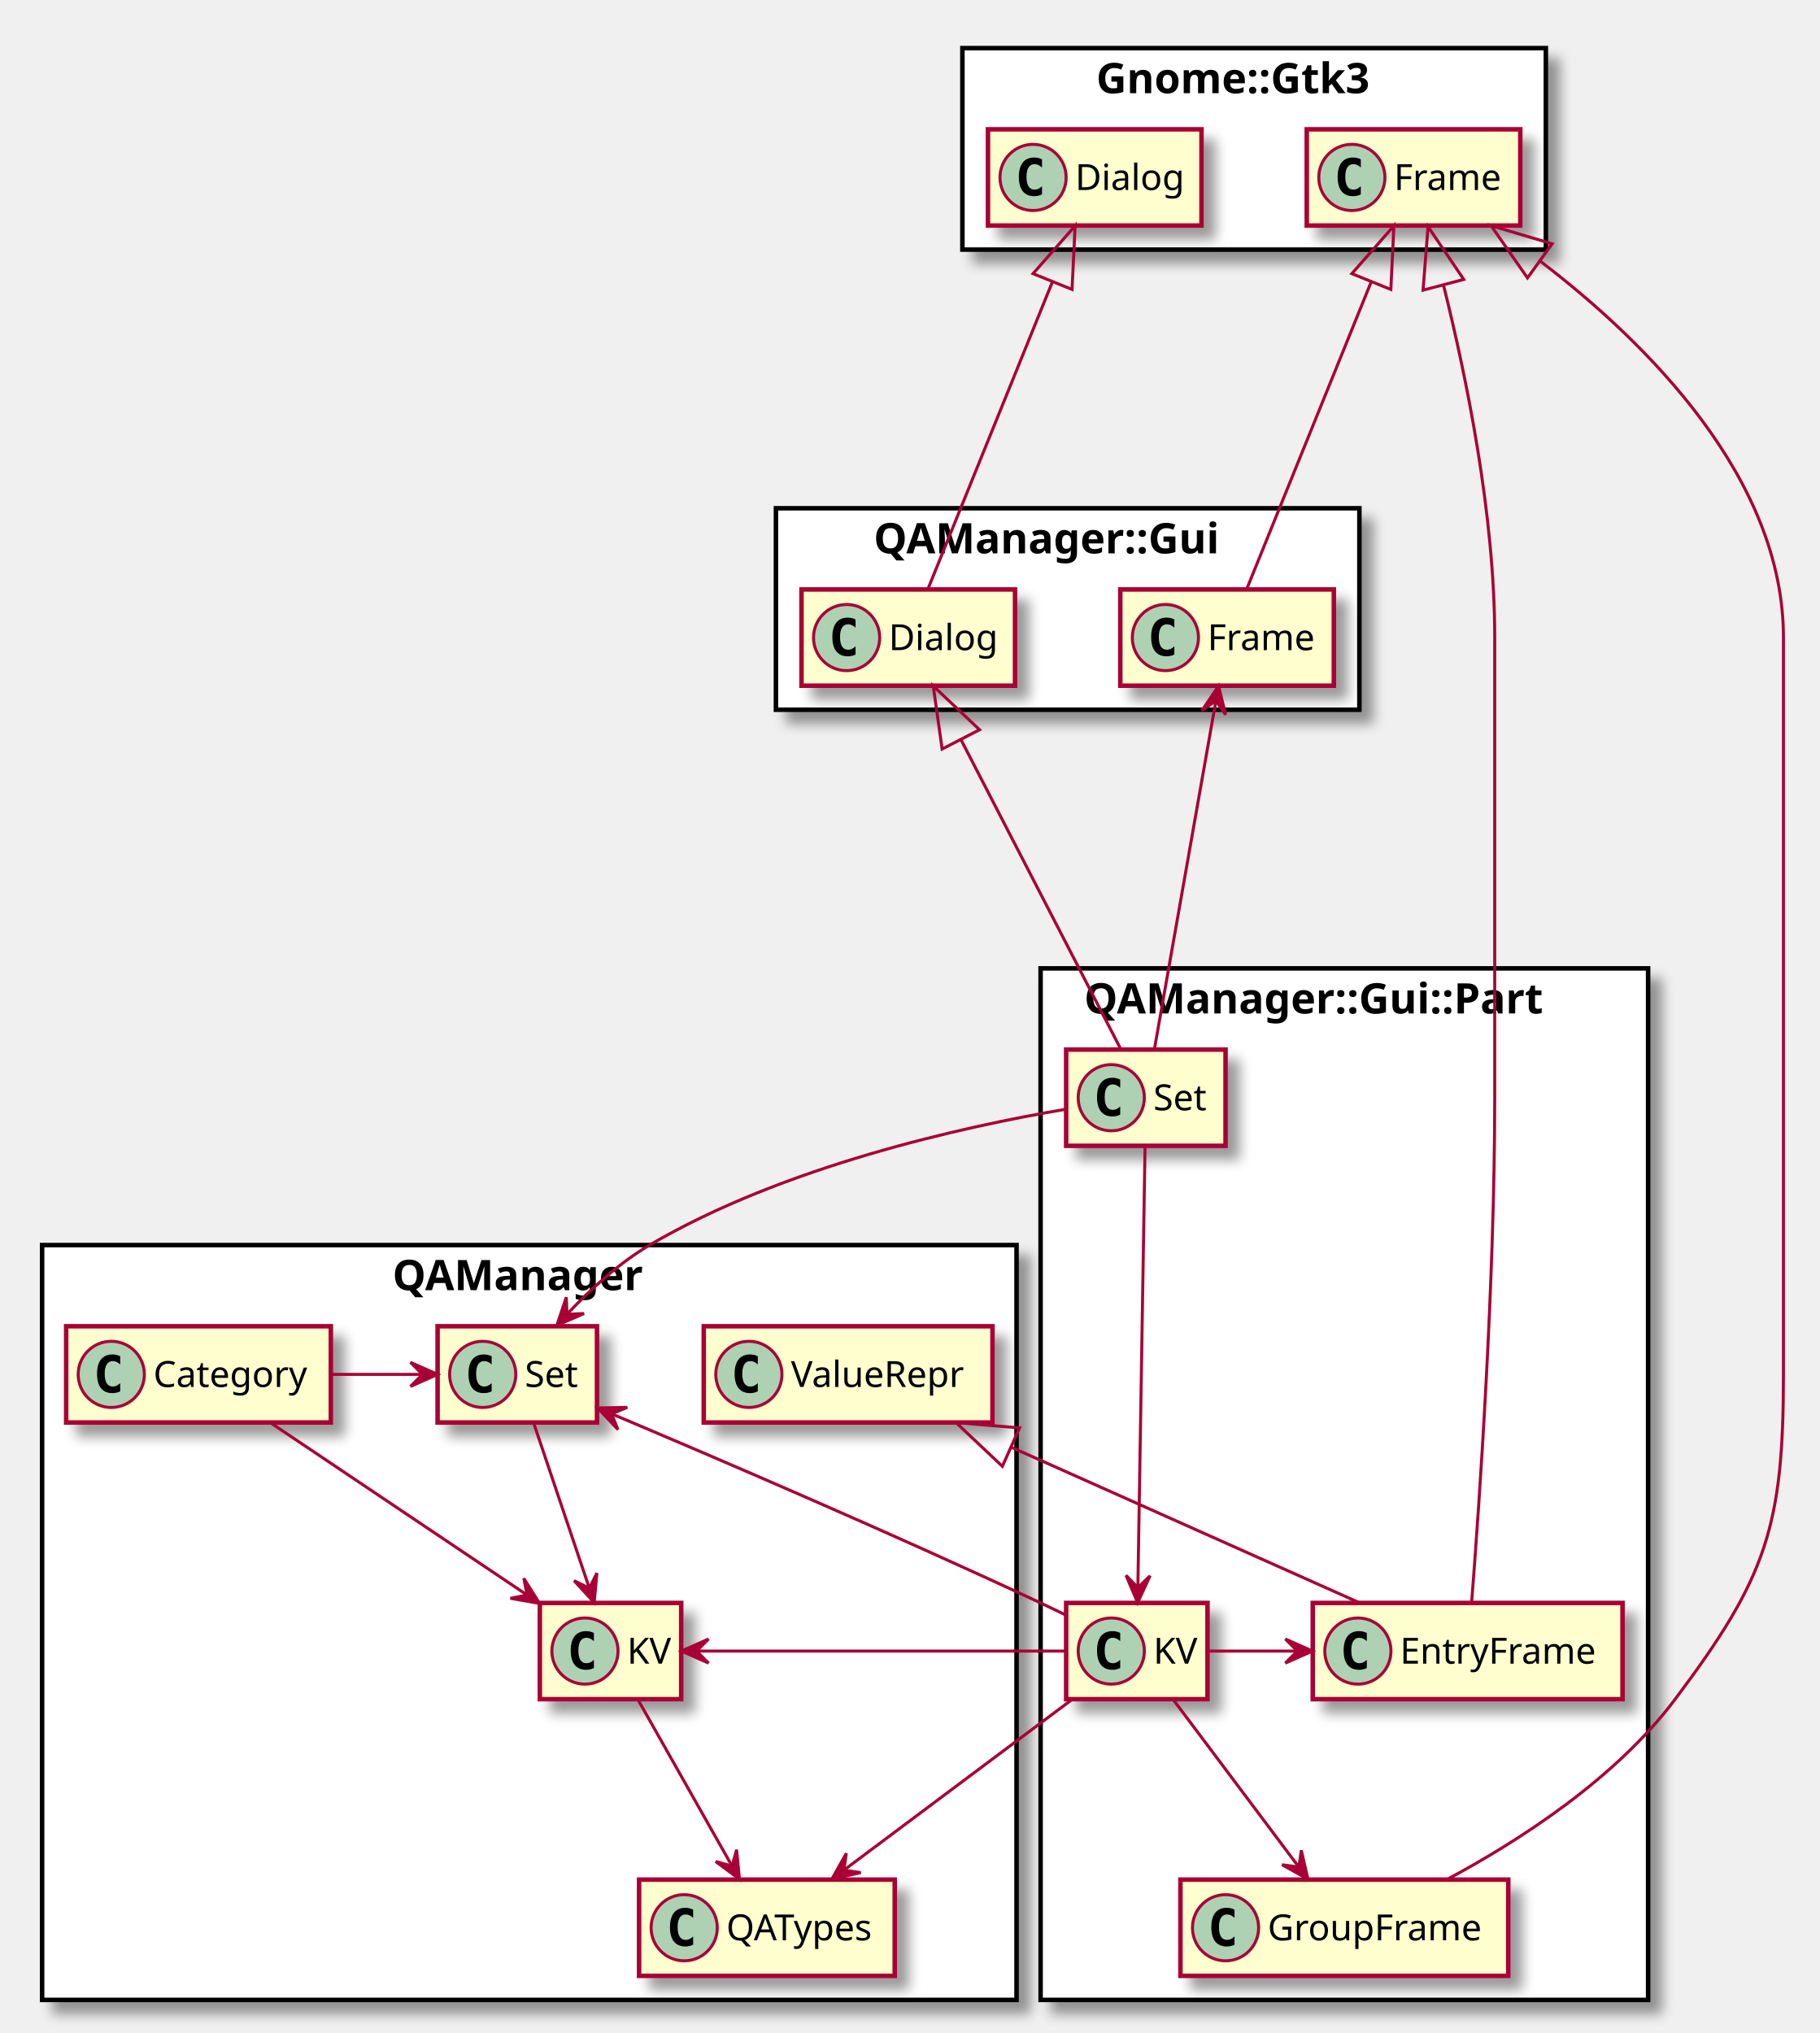
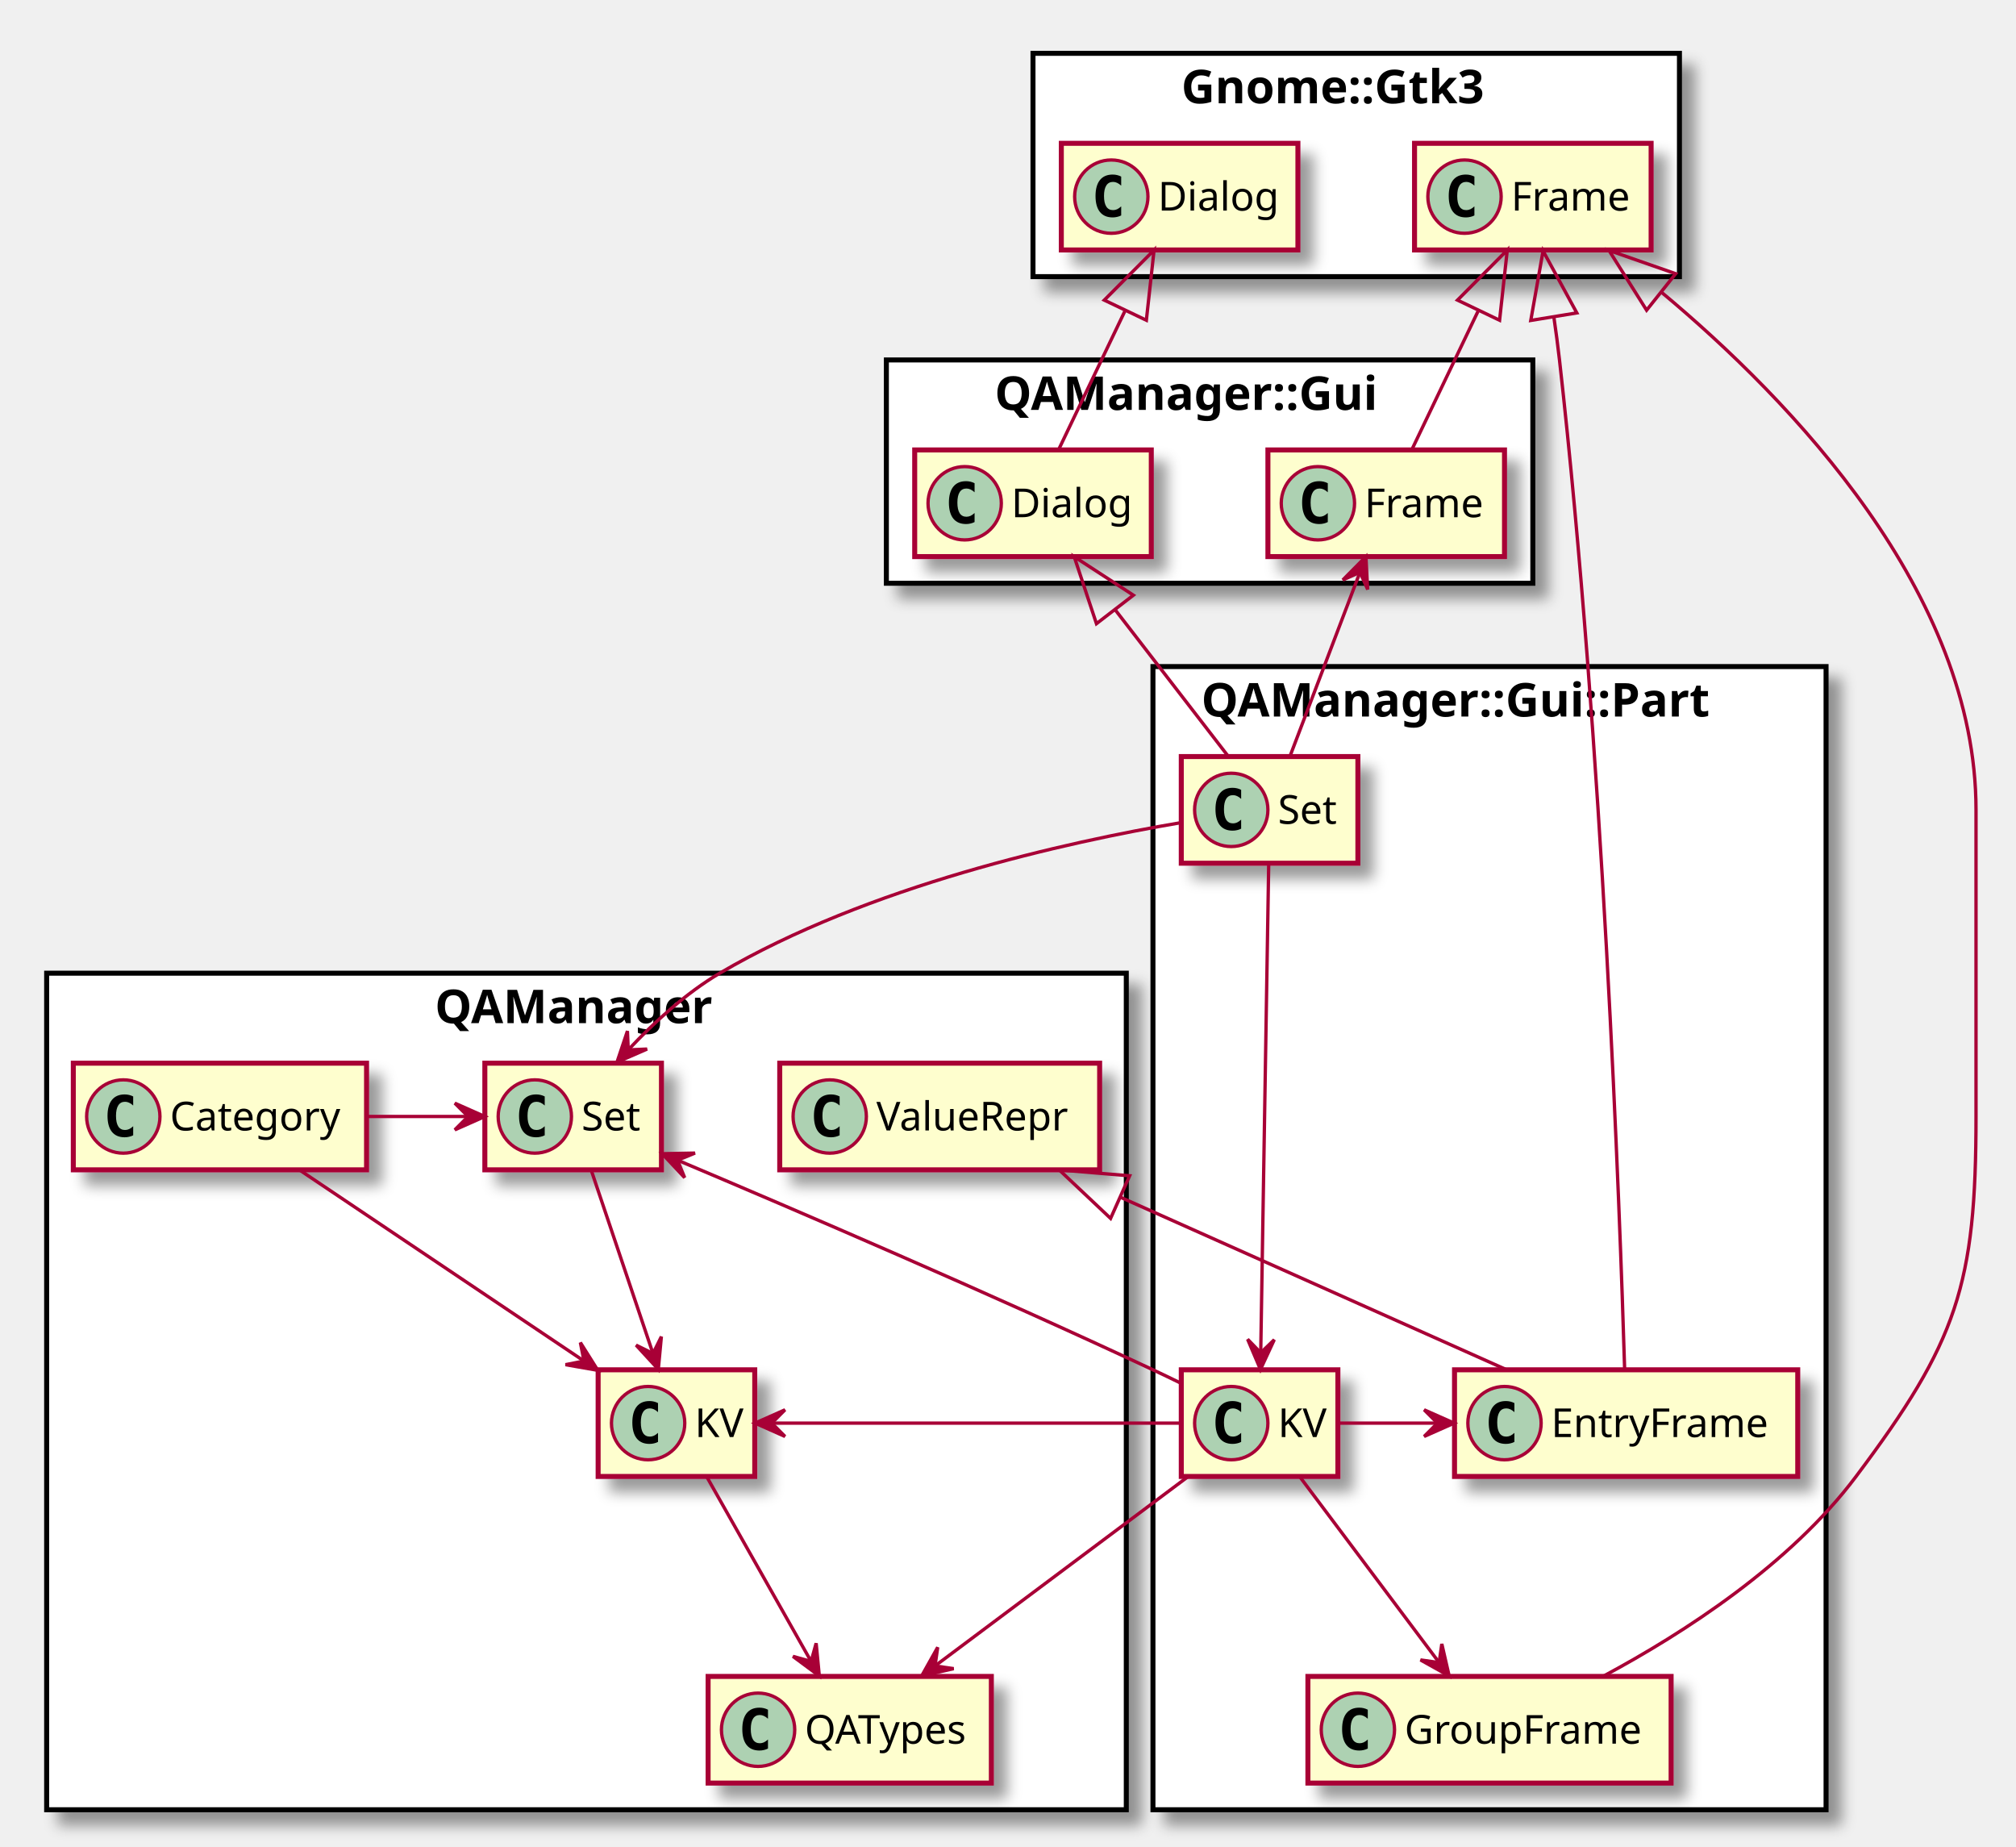
- <svg xmlns="http://www.w3.org/2000/svg" contentScriptType="application/ecmascript" contentStyleType="text/css" height="676px" preserveAspectRatio="none" style="width:605px;height:676px;" version="1.1" viewBox="0 0 605 676" width="605px" zoomAndPan="magnify">
+ <svg xmlns="http://www.w3.org/2000/svg" contentScriptType="application/ecmascript" contentStyleType="text/css" height="554px" preserveAspectRatio="none" style="width:605px;height:554px;" version="1.1" viewBox="0 0 605 554" width="605px" zoomAndPan="magnify">
  <defs>
-     <filter height="300%" id="f167lawhv595i8" width="300%" x="-1" y="-1">
+     <filter height="300%" id="f11at2bken0sjv" width="300%" x="-1" y="-1">
      <feGaussianBlur result="blurOut" stdDeviation="2.0" />
      <feColorMatrix in="blurOut" result="blurOut2" type="matrix" values="0 0 0 0 0 0 0 0 0 0 0 0 0 0 0 0 0 0 .4 0" />
      <feOffset dx="4.0" dy="4.0" in="blurOut2" result="blurOut3" />
      <feBlend in="SourceGraphic" in2="blurOut3" mode="normal" />
    </filter>
  </defs>
  <g>
-     <rect fill="#FFFFFF" filter="url(#f167lawhv595i8)" height="251" style="stroke: #000000; stroke-width: 1.5;" width="324" x="14" y="414" />
-     <text fill="#000000" font-family="sans-serif" font-size="14" font-weight="bold" lengthAdjust="spacingAndGlyphs" textLength="91" x="130.5" y="428.995">QAManager</text>
-     <rect fill="#FFFFFF" filter="url(#f167lawhv595i8)" height="67" style="stroke: #000000; stroke-width: 1.5;" width="194" x="320" y="16" />
-     <text fill="#000000" font-family="sans-serif" font-size="14" font-weight="bold" lengthAdjust="spacingAndGlyphs" textLength="105" x="364.5" y="30.995">Gnome::Gtk3</text>
-     <rect fill="#FFFFFF" filter="url(#f167lawhv595i8)" height="67" style="stroke: #000000; stroke-width: 1.5;" width="194" x="258" y="169" />
-     <text fill="#000000" font-family="sans-serif" font-size="14" font-weight="bold" lengthAdjust="spacingAndGlyphs" textLength="129" x="290.5" y="183.995">QAManager::Gui</text>
-     <rect fill="#FFFFFF" filter="url(#f167lawhv595i8)" height="343" style="stroke: #000000; stroke-width: 1.5;" width="202" x="346" y="322" />
-     <text fill="#000000" font-family="sans-serif" font-size="14" font-weight="bold" lengthAdjust="spacingAndGlyphs" textLength="173" x="360.5" y="336.995">QAManager::Gui::Part</text>
-     <rect fill="#FEFECE" filter="url(#f167lawhv595i8)" height="32" id="QAManager::Category" style="stroke: #A80036; stroke-width: 1.5;" width="88" x="22" y="441" />
-     <ellipse cx="37" cy="457" fill="#ADD1B2" rx="11" ry="11" style="stroke: #A80036; stroke-width: 1.0;" />
-     <path d="M39.969,462.641 Q39.391,462.938 38.75,463.078 Q38.109,463.234 37.406,463.234 Q34.906,463.234 33.578,461.594 Q32.266,459.938 32.266,456.812 Q32.266,453.688 33.578,452.031 Q34.906,450.375 37.406,450.375 Q38.109,450.375 38.75,450.531 Q39.406,450.688 39.969,450.984 L39.969,453.703 Q39.344,453.125 38.75,452.859 Q38.156,452.578 37.531,452.578 Q36.188,452.578 35.5,453.656 Q34.812,454.719 34.812,456.812 Q34.812,458.906 35.5,459.984 Q36.188,461.047 37.531,461.047 Q38.156,461.047 38.75,460.781 Q39.344,460.5 39.969,459.922 L39.969,462.641 Z " />
-     <text fill="#000000" font-family="sans-serif" font-size="12" lengthAdjust="spacingAndGlyphs" textLength="56" x="51" y="461.181">Category</text>
-     <rect fill="#FEFECE" filter="url(#f167lawhv595i8)" height="32" id="QAManager::Set" style="stroke: #A80036; stroke-width: 1.5;" width="53" x="145.5" y="441" />
-     <ellipse cx="160.5" cy="457" fill="#ADD1B2" rx="11" ry="11" style="stroke: #A80036; stroke-width: 1.0;" />
-     <path d="M163.469,462.641 Q162.891,462.938 162.25,463.078 Q161.609,463.234 160.906,463.234 Q158.406,463.234 157.078,461.594 Q155.766,459.938 155.766,456.812 Q155.766,453.688 157.078,452.031 Q158.406,450.375 160.906,450.375 Q161.609,450.375 162.25,450.531 Q162.906,450.688 163.469,450.984 L163.469,453.703 Q162.844,453.125 162.25,452.859 Q161.656,452.578 161.031,452.578 Q159.688,452.578 159,453.656 Q158.312,454.719 158.312,456.812 Q158.312,458.906 159,459.984 Q159.688,461.047 161.031,461.047 Q161.656,461.047 162.25,460.781 Q162.844,460.5 163.469,459.922 L163.469,462.641 Z " />
-     <text fill="#000000" font-family="sans-serif" font-size="12" lengthAdjust="spacingAndGlyphs" textLength="21" x="174.5" y="461.181">Set</text>
-     <rect fill="#FEFECE" filter="url(#f167lawhv595i8)" height="32" id="QAManager::KV" style="stroke: #A80036; stroke-width: 1.5;" width="47" x="179.5" y="533" />
-     <ellipse cx="194.5" cy="549" fill="#ADD1B2" rx="11" ry="11" style="stroke: #A80036; stroke-width: 1.0;" />
-     <path d="M197.469,554.641 Q196.891,554.938 196.25,555.078 Q195.609,555.234 194.906,555.234 Q192.406,555.234 191.078,553.594 Q189.766,551.938 189.766,548.812 Q189.766,545.688 191.078,544.031 Q192.406,542.375 194.906,542.375 Q195.609,542.375 196.25,542.531 Q196.906,542.688 197.469,542.984 L197.469,545.703 Q196.844,545.125 196.25,544.859 Q195.656,544.578 195.031,544.578 Q193.688,544.578 193,545.656 Q192.312,546.719 192.312,548.812 Q192.312,550.906 193,551.984 Q193.688,553.047 195.031,553.047 Q195.656,553.047 196.25,552.781 Q196.844,552.5 197.469,551.922 L197.469,554.641 Z " />
-     <text fill="#000000" font-family="sans-serif" font-size="12" lengthAdjust="spacingAndGlyphs" textLength="15" x="208.5" y="553.181">KV</text>
-     <rect fill="#FEFECE" filter="url(#f167lawhv595i8)" height="32" id="QAManager::QATypes" style="stroke: #A80036; stroke-width: 1.5;" width="85" x="212.5" y="625" />
-     <ellipse cx="227.5" cy="641" fill="#ADD1B2" rx="11" ry="11" style="stroke: #A80036; stroke-width: 1.0;" />
-     <path d="M230.469,646.641 Q229.891,646.938 229.25,647.078 Q228.609,647.234 227.906,647.234 Q225.406,647.234 224.078,645.594 Q222.766,643.938 222.766,640.812 Q222.766,637.688 224.078,636.031 Q225.406,634.375 227.906,634.375 Q228.609,634.375 229.25,634.531 Q229.906,634.688 230.469,634.984 L230.469,637.703 Q229.844,637.125 229.25,636.859 Q228.656,636.578 228.031,636.578 Q226.688,636.578 226,637.656 Q225.312,638.719 225.312,640.812 Q225.312,642.906 226,643.984 Q226.688,645.047 228.031,645.047 Q228.656,645.047 229.25,644.781 Q229.844,644.5 230.469,643.922 L230.469,646.641 Z " />
-     <text fill="#000000" font-family="sans-serif" font-size="12" lengthAdjust="spacingAndGlyphs" textLength="53" x="241.5" y="645.181">QATypes</text>
-     <rect fill="#FEFECE" filter="url(#f167lawhv595i8)" height="32" id="QAManager::ValueRepr" style="stroke: #A80036; stroke-width: 1.5;" width="96" x="234" y="441" />
-     <ellipse cx="249" cy="457" fill="#ADD1B2" rx="11" ry="11" style="stroke: #A80036; stroke-width: 1.0;" />
-     <path d="M251.969,462.641 Q251.391,462.938 250.75,463.078 Q250.109,463.234 249.406,463.234 Q246.906,463.234 245.578,461.594 Q244.266,459.938 244.266,456.812 Q244.266,453.688 245.578,452.031 Q246.906,450.375 249.406,450.375 Q250.109,450.375 250.75,450.531 Q251.406,450.688 251.969,450.984 L251.969,453.703 Q251.344,453.125 250.75,452.859 Q250.156,452.578 249.531,452.578 Q248.188,452.578 247.5,453.656 Q246.812,454.719 246.812,456.812 Q246.812,458.906 247.5,459.984 Q248.188,461.047 249.531,461.047 Q250.156,461.047 250.75,460.781 Q251.344,460.5 251.969,459.922 L251.969,462.641 Z " />
-     <text fill="#000000" font-family="sans-serif" font-size="12" lengthAdjust="spacingAndGlyphs" textLength="64" x="263" y="461.181">ValueRepr</text>
-     <rect fill="#FEFECE" filter="url(#f167lawhv595i8)" height="32" id="Gnome::Gtk3::Dialog" style="stroke: #A80036; stroke-width: 1.5;" width="71" x="328.5" y="43" />
-     <ellipse cx="343.5" cy="59" fill="#ADD1B2" rx="11" ry="11" style="stroke: #A80036; stroke-width: 1.0;" />
-     <path d="M346.469,64.641 Q345.891,64.938 345.25,65.078 Q344.609,65.234 343.906,65.234 Q341.406,65.234 340.078,63.594 Q338.766,61.938 338.766,58.812 Q338.766,55.688 340.078,54.031 Q341.406,52.375 343.906,52.375 Q344.609,52.375 345.25,52.531 Q345.906,52.688 346.469,52.984 L346.469,55.703 Q345.844,55.125 345.25,54.859 Q344.656,54.578 344.031,54.578 Q342.688,54.578 342,55.656 Q341.312,56.719 341.312,58.812 Q341.312,60.906 342,61.984 Q342.688,63.047 344.031,63.047 Q344.656,63.047 345.25,62.781 Q345.844,62.5 346.469,61.922 L346.469,64.641 Z " />
-     <text fill="#000000" font-family="sans-serif" font-size="12" lengthAdjust="spacingAndGlyphs" textLength="39" x="357.5" y="63.181">Dialog</text>
-     <rect fill="#FEFECE" filter="url(#f167lawhv595i8)" height="32" id="Gnome::Gtk3::Frame" style="stroke: #A80036; stroke-width: 1.5;" width="71" x="434.5" y="43" />
-     <ellipse cx="449.5" cy="59" fill="#ADD1B2" rx="11" ry="11" style="stroke: #A80036; stroke-width: 1.0;" />
-     <path d="M452.469,64.641 Q451.891,64.938 451.25,65.078 Q450.609,65.234 449.906,65.234 Q447.406,65.234 446.078,63.594 Q444.766,61.938 444.766,58.812 Q444.766,55.688 446.078,54.031 Q447.406,52.375 449.906,52.375 Q450.609,52.375 451.25,52.531 Q451.906,52.688 452.469,52.984 L452.469,55.703 Q451.844,55.125 451.25,54.859 Q450.656,54.578 450.031,54.578 Q448.688,54.578 448,55.656 Q447.312,56.719 447.312,58.812 Q447.312,60.906 448,61.984 Q448.688,63.047 450.031,63.047 Q450.656,63.047 451.25,62.781 Q451.844,62.5 452.469,61.922 L452.469,64.641 Z " />
-     <text fill="#000000" font-family="sans-serif" font-size="12" lengthAdjust="spacingAndGlyphs" textLength="39" x="463.5" y="63.181">Frame</text>
-     <rect fill="#FEFECE" filter="url(#f167lawhv595i8)" height="32" id="QAManager::Gui::Dialog" style="stroke: #A80036; stroke-width: 1.5;" width="71" x="266.5" y="196" />
-     <ellipse cx="281.5" cy="212" fill="#ADD1B2" rx="11" ry="11" style="stroke: #A80036; stroke-width: 1.0;" />
-     <path d="M284.469,217.641 Q283.891,217.938 283.25,218.078 Q282.609,218.234 281.906,218.234 Q279.406,218.234 278.078,216.594 Q276.766,214.938 276.766,211.812 Q276.766,208.688 278.078,207.031 Q279.406,205.375 281.906,205.375 Q282.609,205.375 283.25,205.531 Q283.906,205.688 284.469,205.984 L284.469,208.703 Q283.844,208.125 283.25,207.859 Q282.656,207.578 282.031,207.578 Q280.688,207.578 280,208.656 Q279.312,209.719 279.312,211.812 Q279.312,213.906 280,214.984 Q280.688,216.047 282.031,216.047 Q282.656,216.047 283.25,215.781 Q283.844,215.5 284.469,214.922 L284.469,217.641 Z " />
-     <text fill="#000000" font-family="sans-serif" font-size="12" lengthAdjust="spacingAndGlyphs" textLength="39" x="295.5" y="216.181">Dialog</text>
-     <rect fill="#FEFECE" filter="url(#f167lawhv595i8)" height="32" id="QAManager::Gui::Frame" style="stroke: #A80036; stroke-width: 1.5;" width="71" x="372.5" y="196" />
-     <ellipse cx="387.5" cy="212" fill="#ADD1B2" rx="11" ry="11" style="stroke: #A80036; stroke-width: 1.0;" />
-     <path d="M390.469,217.641 Q389.891,217.938 389.25,218.078 Q388.609,218.234 387.906,218.234 Q385.406,218.234 384.078,216.594 Q382.766,214.938 382.766,211.812 Q382.766,208.688 384.078,207.031 Q385.406,205.375 387.906,205.375 Q388.609,205.375 389.25,205.531 Q389.906,205.688 390.469,205.984 L390.469,208.703 Q389.844,208.125 389.25,207.859 Q388.656,207.578 388.031,207.578 Q386.688,207.578 386,208.656 Q385.312,209.719 385.312,211.812 Q385.312,213.906 386,214.984 Q386.688,216.047 388.031,216.047 Q388.656,216.047 389.25,215.781 Q389.844,215.5 390.469,214.922 L390.469,217.641 Z " />
-     <text fill="#000000" font-family="sans-serif" font-size="12" lengthAdjust="spacingAndGlyphs" textLength="39" x="401.5" y="216.181">Frame</text>
-     <rect fill="#FEFECE" filter="url(#f167lawhv595i8)" height="32" id="QAManager::Gui::Part::Set" style="stroke: #A80036; stroke-width: 1.5;" width="53" x="354.5" y="349" />
-     <ellipse cx="369.5" cy="365" fill="#ADD1B2" rx="11" ry="11" style="stroke: #A80036; stroke-width: 1.0;" />
-     <path d="M372.469,370.641 Q371.891,370.938 371.25,371.078 Q370.609,371.234 369.906,371.234 Q367.406,371.234 366.078,369.594 Q364.766,367.938 364.766,364.812 Q364.766,361.688 366.078,360.031 Q367.406,358.375 369.906,358.375 Q370.609,358.375 371.25,358.531 Q371.906,358.688 372.469,358.984 L372.469,361.703 Q371.844,361.125 371.25,360.859 Q370.656,360.578 370.031,360.578 Q368.688,360.578 368,361.656 Q367.312,362.719 367.312,364.812 Q367.312,366.906 368,367.984 Q368.688,369.047 370.031,369.047 Q370.656,369.047 371.25,368.781 Q371.844,368.5 372.469,367.922 L372.469,370.641 Z " />
-     <text fill="#000000" font-family="sans-serif" font-size="12" lengthAdjust="spacingAndGlyphs" textLength="21" x="383.5" y="369.181">Set</text>
-     <rect fill="#FEFECE" filter="url(#f167lawhv595i8)" height="32" id="QAManager::Gui::Part::KV" style="stroke: #A80036; stroke-width: 1.5;" width="47" x="354.5" y="533" />
-     <ellipse cx="369.5" cy="549" fill="#ADD1B2" rx="11" ry="11" style="stroke: #A80036; stroke-width: 1.0;" />
-     <path d="M372.469,554.641 Q371.891,554.938 371.25,555.078 Q370.609,555.234 369.906,555.234 Q367.406,555.234 366.078,553.594 Q364.766,551.938 364.766,548.812 Q364.766,545.688 366.078,544.031 Q367.406,542.375 369.906,542.375 Q370.609,542.375 371.25,542.531 Q371.906,542.688 372.469,542.984 L372.469,545.703 Q371.844,545.125 371.25,544.859 Q370.656,544.578 370.031,544.578 Q368.688,544.578 368,545.656 Q367.312,546.719 367.312,548.812 Q367.312,550.906 368,551.984 Q368.688,553.047 370.031,553.047 Q370.656,553.047 371.25,552.781 Q371.844,552.5 372.469,551.922 L372.469,554.641 Z " />
-     <text fill="#000000" font-family="sans-serif" font-size="12" lengthAdjust="spacingAndGlyphs" textLength="15" x="383.5" y="553.181">KV</text>
-     <rect fill="#FEFECE" filter="url(#f167lawhv595i8)" height="32" id="QAManager::Gui::Part::GroupFrame" style="stroke: #A80036; stroke-width: 1.5;" width="109" x="392.5" y="625" />
-     <ellipse cx="407.5" cy="641" fill="#ADD1B2" rx="11" ry="11" style="stroke: #A80036; stroke-width: 1.0;" />
-     <path d="M410.469,646.641 Q409.891,646.938 409.25,647.078 Q408.609,647.234 407.906,647.234 Q405.406,647.234 404.078,645.594 Q402.766,643.938 402.766,640.812 Q402.766,637.688 404.078,636.031 Q405.406,634.375 407.906,634.375 Q408.609,634.375 409.25,634.531 Q409.906,634.688 410.469,634.984 L410.469,637.703 Q409.844,637.125 409.25,636.859 Q408.656,636.578 408.031,636.578 Q406.688,636.578 406,637.656 Q405.312,638.719 405.312,640.812 Q405.312,642.906 406,643.984 Q406.688,645.047 408.031,645.047 Q408.656,645.047 409.25,644.781 Q409.844,644.5 410.469,643.922 L410.469,646.641 Z " />
-     <text fill="#000000" font-family="sans-serif" font-size="12" lengthAdjust="spacingAndGlyphs" textLength="77" x="421.5" y="645.181">GroupFrame</text>
-     <rect fill="#FEFECE" filter="url(#f167lawhv595i8)" height="32" id="QAManager::Gui::Part::EntryFrame" style="stroke: #A80036; stroke-width: 1.5;" width="103" x="436.5" y="533" />
-     <ellipse cx="451.5" cy="549" fill="#ADD1B2" rx="11" ry="11" style="stroke: #A80036; stroke-width: 1.0;" />
-     <path d="M454.469,554.641 Q453.891,554.938 453.25,555.078 Q452.609,555.234 451.906,555.234 Q449.406,555.234 448.078,553.594 Q446.766,551.938 446.766,548.812 Q446.766,545.688 448.078,544.031 Q449.406,542.375 451.906,542.375 Q452.609,542.375 453.25,542.531 Q453.906,542.688 454.469,542.984 L454.469,545.703 Q453.844,545.125 453.25,544.859 Q452.656,544.578 452.031,544.578 Q450.688,544.578 450,545.656 Q449.312,546.719 449.312,548.812 Q449.312,550.906 450,551.984 Q450.688,553.047 452.031,553.047 Q452.656,553.047 453.25,552.781 Q453.844,552.5 454.469,551.922 L454.469,554.641 Z " />
-     <text fill="#000000" font-family="sans-serif" font-size="12" lengthAdjust="spacingAndGlyphs" textLength="71" x="465.5" y="553.181">EntryFrame</text>
-     <path d="M110.305,457 C120.292,457 130.28,457 140.267,457 " fill="none" id="QAManager::Category-QAManager::Set" style="stroke: #A80036; stroke-width: 1.0;" />
-     <polygon fill="#A80036" points="145.49,457,136.49,453,140.49,457,136.49,461,145.49,457" style="stroke: #A80036; stroke-width: 1.0;" />
-     <path d="M89.864,473.025 C113.634,488.988 150.106,513.48 175.178,530.316 " fill="none" id="QAManager::Category-QAManager::KV" style="stroke: #A80036; stroke-width: 1.0;" />
-     <polygon fill="#A80036" points="179.41,533.159,174.168,524.82,175.259,530.371,169.708,531.462,179.41,533.159" style="stroke: #A80036; stroke-width: 1.0;" />
-     <path d="M177.4,473.025 C182.525,488.235 190.259,511.188 195.885,527.885 " fill="none" id="QAManager::Set-QAManager::KV" style="stroke: #A80036; stroke-width: 1.0;" />
-     <polygon fill="#A80036" points="197.558,532.85,198.475,523.044,195.961,528.112,190.893,525.598,197.558,532.85" style="stroke: #A80036; stroke-width: 1.0;" />
-     <path d="M212.058,565.025 C220.729,580.366 233.852,603.585 243.308,620.315 " fill="none" id="QAManager::KV-QAManager::QATypes" style="stroke: #A80036; stroke-width: 1.0;" />
-     <polygon fill="#A80036" points="245.872,624.85,244.925,615.047,243.411,620.497,237.961,618.983,245.872,624.85" style="stroke: #A80036; stroke-width: 1.0;" />
-     <path d="M349.957,93.654 C337.03,125.555 318.42,171.481 308.617,195.671 " fill="none" id="Gnome::Gtk3::Dialog-QAManager::Gui::Dialog" style="stroke: #A80036; stroke-width: 1.0;" />
-     <polygon fill="none" points="343.483,90.992,357.482,75.085,356.458,96.249,343.483,90.992" style="stroke: #A80036; stroke-width: 1.0;" />
-     <path d="M319.658,246.199 C336.139,278.118 360.019,324.366 372.568,348.671 " fill="none" id="QAManager::Gui::Dialog-QAManager::Gui::Part::Set" style="stroke: #A80036; stroke-width: 1.0;" />
-     <polygon fill="none" points="313.261,249.067,310.305,228.084,325.701,242.644,313.261,249.067" style="stroke: #A80036; stroke-width: 1.0;" />
-     <path d="M354.269,368.853 C320.253,374.639 260.57,387.808 216,414 C205.87,419.953 196.322,428.729 188.726,436.803 " fill="none" id="QAManager::Gui::Part::Set-QAManager::Set" style="stroke: #A80036; stroke-width: 1.0;" />
-     <polygon fill="#A80036" points="185.16,440.695,194.189,436.762,188.538,437.009,188.291,431.357,185.16,440.695" style="stroke: #A80036; stroke-width: 1.0;" />
-     <path d="M380.739,381.007 C380.198,414.174 378.955,490.412 378.347,527.691 " fill="none" id="QAManager::Gui::Part::Set-QAManager::Gui::Part::KV" style="stroke: #A80036; stroke-width: 1.0;" />
-     <polygon fill="#A80036" points="378.262,532.899,382.409,523.966,378.344,527.9,374.41,523.835,378.262,532.899" style="stroke: #A80036; stroke-width: 1.0;" />
-     <path d="M404.264,233.174 C398.814,264.054 388.801,320.795 383.882,348.671 " fill="none" id="QAManager::Gui::Frame-QAManager::Gui::Part::Set" style="stroke: #A80036; stroke-width: 1.0;" />
-     <polygon fill="#A80036" points="405.162,228.084,399.658,236.252,404.293,233.008,407.536,237.643,405.162,228.084" style="stroke: #A80036; stroke-width: 1.0;" />
-     <path d="M455.957,93.654 C443.03,125.555 424.42,171.481 414.617,195.671 " fill="none" id="Gnome::Gtk3::Frame-QAManager::Gui::Frame" style="stroke: #A80036; stroke-width: 1.0;" />
-     <polygon fill="none" points="449.483,90.992,463.482,75.085,462.458,96.249,449.483,90.992" style="stroke: #A80036; stroke-width: 1.0;" />
-     <path d="M356.575,565.025 C335.452,580.825 303.156,604.981 280.671,621.799 " fill="none" id="QAManager::Gui::Part::KV-QAManager::QATypes" style="stroke: #A80036; stroke-width: 1.0;" />
-     <polygon fill="#A80036" points="276.592,624.85,286.195,622.662,280.596,621.855,281.403,616.256,276.592,624.85" style="stroke: #A80036; stroke-width: 1.0;" />
-     <path d="M354.341,549 C313.585,549 272.829,549 232.074,549 " fill="none" id="QAManager::Gui::Part::KV-QAManager::KV" style="stroke: #A80036; stroke-width: 1.0;" />
-     <polygon fill="#A80036" points="226.584,549,235.584,553,231.584,549,235.584,545,226.584,549" style="stroke: #A80036; stroke-width: 1.0;" />
-     <path d="M203.724,470.272 C238.771,485.07 296.77,509.96 346,533 C348.7,534.264 351.513,535.616 354.301,536.979 " fill="none" id="QAManager::Set-QAManager::Gui::Part::KV" style="stroke: #A80036; stroke-width: 1.0;" />
-     <polygon fill="#A80036" points="198.723,468.163,205.461,475.346,203.33,470.106,208.57,467.975,198.723,468.163" style="stroke: #A80036; stroke-width: 1.0;" />
-     <path d="M390.019,565.025 C401.623,580.497 419.236,603.982 431.807,620.742 " fill="none" id="QAManager::Gui::Part::KV-QAManager::Gui::Part::GroupFrame" style="stroke: #A80036; stroke-width: 1.0;" />
-     <polygon fill="#A80036" points="434.887,624.85,432.687,615.25,431.887,620.85,426.287,620.05,434.887,624.85" style="stroke: #A80036; stroke-width: 1.0;" />
-     <path d="M401.633,549 C411.497,549 421.36,549 431.224,549 " fill="none" id="QAManager::Gui::Part::KV-QAManager::Gui::Part::EntryFrame" style="stroke: #A80036; stroke-width: 1.0;" />
-     <polygon fill="#A80036" points="436.382,549,427.382,545,431.382,549,427.382,553,436.382,549" style="stroke: #A80036; stroke-width: 1.0;" />
-     <path d="M512.249,86.924 C547.841,114.16 593,159.133 593,212 C593,212 593,212 593,457 C593,507.596 587.377,524.537 557,565 C537.211,591.36 505.531,611.86 481.24,624.891 " fill="none" id="Gnome::Gtk3::Frame-QAManager::Gui::Part::GroupFrame" style="stroke: #A80036; stroke-width: 1.0;" />
-     <polygon fill="none" points="507.892,92.412,495.785,75.022,516.094,81.066,507.892,92.412" style="stroke: #A80036; stroke-width: 1.0;" />
-     <path d="M479.981,94.868 C487.671,125.677 497,171.412 497,212 C497,212 497,212 497,365 C497,427.046 491.832,500.721 489.328,532.768 " fill="none" id="Gnome::Gtk3::Frame-QAManager::Gui::Part::EntryFrame" style="stroke: #A80036; stroke-width: 1.0;" />
-     <polygon fill="none" points="473.168,96.485,474.827,75.361,486.703,92.909,473.168,96.485" style="stroke: #A80036; stroke-width: 1.0;" />
-     <path d="M451.837,532.85 C419.895,518.584 372.857,497.577 336.378,481.286 " fill="none" id="QAManager::Gui::Part::EntryFrame-QAManager::ValueRepr" style="stroke: #A80036; stroke-width: 1.0;" />
-     <polygon fill="none" points="333.289,487.572,317.882,473.025,338.998,474.789,333.289,487.572" style="stroke: #A80036; stroke-width: 1.0;" />
+     <rect fill="#FFFFFF" filter="url(#f11at2bken0sjv)" height="251" style="stroke: #000000; stroke-width: 1.5;" width="324" x="14" y="292" />
+     <text fill="#000000" font-family="sans-serif" font-size="14" font-weight="bold" lengthAdjust="spacingAndGlyphs" textLength="91" x="130.5" y="306.995">QAManager</text>
+     <rect fill="#FFFFFF" filter="url(#f11at2bken0sjv)" height="67" style="stroke: #000000; stroke-width: 1.5;" width="194" x="310" y="16" />
+     <text fill="#000000" font-family="sans-serif" font-size="14" font-weight="bold" lengthAdjust="spacingAndGlyphs" textLength="105" x="354.5" y="30.995">Gnome::Gtk3</text>
+     <rect fill="#FFFFFF" filter="url(#f11at2bken0sjv)" height="67" style="stroke: #000000; stroke-width: 1.5;" width="194" x="266" y="108" />
+     <text fill="#000000" font-family="sans-serif" font-size="14" font-weight="bold" lengthAdjust="spacingAndGlyphs" textLength="129" x="298.5" y="122.995">QAManager::Gui</text>
+     <rect fill="#FFFFFF" filter="url(#f11at2bken0sjv)" height="343" style="stroke: #000000; stroke-width: 1.5;" width="202" x="346" y="200" />
+     <text fill="#000000" font-family="sans-serif" font-size="14" font-weight="bold" lengthAdjust="spacingAndGlyphs" textLength="173" x="360.5" y="214.995">QAManager::Gui::Part</text>
+     <rect fill="#FEFECE" filter="url(#f11at2bken0sjv)" height="32" id="QAManager::Category" style="stroke: #A80036; stroke-width: 1.5;" width="88" x="22" y="319" />
+     <ellipse cx="37" cy="335" fill="#ADD1B2" rx="11" ry="11" style="stroke: #A80036; stroke-width: 1.0;" />
+     <path d="M39.969,340.641 Q39.391,340.938 38.75,341.078 Q38.109,341.234 37.406,341.234 Q34.906,341.234 33.578,339.594 Q32.266,337.938 32.266,334.812 Q32.266,331.688 33.578,330.031 Q34.906,328.375 37.406,328.375 Q38.109,328.375 38.75,328.531 Q39.406,328.688 39.969,328.984 L39.969,331.703 Q39.344,331.125 38.75,330.859 Q38.156,330.578 37.531,330.578 Q36.188,330.578 35.5,331.656 Q34.812,332.719 34.812,334.812 Q34.812,336.906 35.5,337.984 Q36.188,339.047 37.531,339.047 Q38.156,339.047 38.75,338.781 Q39.344,338.5 39.969,337.922 L39.969,340.641 Z " />
+     <text fill="#000000" font-family="sans-serif" font-size="12" lengthAdjust="spacingAndGlyphs" textLength="56" x="51" y="339.181">Category</text>
+     <rect fill="#FEFECE" filter="url(#f11at2bken0sjv)" height="32" id="QAManager::Set" style="stroke: #A80036; stroke-width: 1.5;" width="53" x="145.5" y="319" />
+     <ellipse cx="160.5" cy="335" fill="#ADD1B2" rx="11" ry="11" style="stroke: #A80036; stroke-width: 1.0;" />
+     <path d="M163.469,340.641 Q162.891,340.938 162.25,341.078 Q161.609,341.234 160.906,341.234 Q158.406,341.234 157.078,339.594 Q155.766,337.938 155.766,334.812 Q155.766,331.688 157.078,330.031 Q158.406,328.375 160.906,328.375 Q161.609,328.375 162.25,328.531 Q162.906,328.688 163.469,328.984 L163.469,331.703 Q162.844,331.125 162.25,330.859 Q161.656,330.578 161.031,330.578 Q159.688,330.578 159,331.656 Q158.312,332.719 158.312,334.812 Q158.312,336.906 159,337.984 Q159.688,339.047 161.031,339.047 Q161.656,339.047 162.25,338.781 Q162.844,338.5 163.469,337.922 L163.469,340.641 Z " />
+     <text fill="#000000" font-family="sans-serif" font-size="12" lengthAdjust="spacingAndGlyphs" textLength="21" x="174.5" y="339.181">Set</text>
+     <rect fill="#FEFECE" filter="url(#f11at2bken0sjv)" height="32" id="QAManager::KV" style="stroke: #A80036; stroke-width: 1.5;" width="47" x="179.5" y="411" />
+     <ellipse cx="194.5" cy="427" fill="#ADD1B2" rx="11" ry="11" style="stroke: #A80036; stroke-width: 1.0;" />
+     <path d="M197.469,432.641 Q196.891,432.938 196.25,433.078 Q195.609,433.234 194.906,433.234 Q192.406,433.234 191.078,431.594 Q189.766,429.938 189.766,426.812 Q189.766,423.688 191.078,422.031 Q192.406,420.375 194.906,420.375 Q195.609,420.375 196.25,420.531 Q196.906,420.688 197.469,420.984 L197.469,423.703 Q196.844,423.125 196.25,422.859 Q195.656,422.578 195.031,422.578 Q193.688,422.578 193,423.656 Q192.312,424.719 192.312,426.812 Q192.312,428.906 193,429.984 Q193.688,431.047 195.031,431.047 Q195.656,431.047 196.25,430.781 Q196.844,430.5 197.469,429.922 L197.469,432.641 Z " />
+     <text fill="#000000" font-family="sans-serif" font-size="12" lengthAdjust="spacingAndGlyphs" textLength="15" x="208.5" y="431.181">KV</text>
+     <rect fill="#FEFECE" filter="url(#f11at2bken0sjv)" height="32" id="QAManager::QATypes" style="stroke: #A80036; stroke-width: 1.5;" width="85" x="212.5" y="503" />
+     <ellipse cx="227.5" cy="519" fill="#ADD1B2" rx="11" ry="11" style="stroke: #A80036; stroke-width: 1.0;" />
+     <path d="M230.469,524.641 Q229.891,524.938 229.25,525.078 Q228.609,525.234 227.906,525.234 Q225.406,525.234 224.078,523.594 Q222.766,521.938 222.766,518.812 Q222.766,515.688 224.078,514.031 Q225.406,512.375 227.906,512.375 Q228.609,512.375 229.25,512.531 Q229.906,512.688 230.469,512.984 L230.469,515.703 Q229.844,515.125 229.25,514.859 Q228.656,514.578 228.031,514.578 Q226.688,514.578 226,515.656 Q225.312,516.719 225.312,518.812 Q225.312,520.906 226,521.984 Q226.688,523.047 228.031,523.047 Q228.656,523.047 229.25,522.781 Q229.844,522.5 230.469,521.922 L230.469,524.641 Z " />
+     <text fill="#000000" font-family="sans-serif" font-size="12" lengthAdjust="spacingAndGlyphs" textLength="53" x="241.5" y="523.181">QATypes</text>
+     <rect fill="#FEFECE" filter="url(#f11at2bken0sjv)" height="32" id="QAManager::ValueRepr" style="stroke: #A80036; stroke-width: 1.5;" width="96" x="234" y="319" />
+     <ellipse cx="249" cy="335" fill="#ADD1B2" rx="11" ry="11" style="stroke: #A80036; stroke-width: 1.0;" />
+     <path d="M251.969,340.641 Q251.391,340.938 250.75,341.078 Q250.109,341.234 249.406,341.234 Q246.906,341.234 245.578,339.594 Q244.266,337.938 244.266,334.812 Q244.266,331.688 245.578,330.031 Q246.906,328.375 249.406,328.375 Q250.109,328.375 250.75,328.531 Q251.406,328.688 251.969,328.984 L251.969,331.703 Q251.344,331.125 250.75,330.859 Q250.156,330.578 249.531,330.578 Q248.188,330.578 247.5,331.656 Q246.812,332.719 246.812,334.812 Q246.812,336.906 247.5,337.984 Q248.188,339.047 249.531,339.047 Q250.156,339.047 250.75,338.781 Q251.344,338.5 251.969,337.922 L251.969,340.641 Z " />
+     <text fill="#000000" font-family="sans-serif" font-size="12" lengthAdjust="spacingAndGlyphs" textLength="64" x="263" y="339.181">ValueRepr</text>
+     <rect fill="#FEFECE" filter="url(#f11at2bken0sjv)" height="32" id="Gnome::Gtk3::Dialog" style="stroke: #A80036; stroke-width: 1.5;" width="71" x="318.5" y="43" />
+     <ellipse cx="333.5" cy="59" fill="#ADD1B2" rx="11" ry="11" style="stroke: #A80036; stroke-width: 1.0;" />
+     <path d="M336.469,64.641 Q335.891,64.938 335.25,65.078 Q334.609,65.234 333.906,65.234 Q331.406,65.234 330.078,63.594 Q328.766,61.938 328.766,58.812 Q328.766,55.688 330.078,54.031 Q331.406,52.375 333.906,52.375 Q334.609,52.375 335.25,52.531 Q335.906,52.688 336.469,52.984 L336.469,55.703 Q335.844,55.125 335.25,54.859 Q334.656,54.578 334.031,54.578 Q332.688,54.578 332,55.656 Q331.312,56.719 331.312,58.812 Q331.312,60.906 332,61.984 Q332.688,63.047 334.031,63.047 Q334.656,63.047 335.25,62.781 Q335.844,62.5 336.469,61.922 L336.469,64.641 Z " />
+     <text fill="#000000" font-family="sans-serif" font-size="12" lengthAdjust="spacingAndGlyphs" textLength="39" x="347.5" y="63.181">Dialog</text>
+     <rect fill="#FEFECE" filter="url(#f11at2bken0sjv)" height="32" id="Gnome::Gtk3::Frame" style="stroke: #A80036; stroke-width: 1.5;" width="71" x="424.5" y="43" />
+     <ellipse cx="439.5" cy="59" fill="#ADD1B2" rx="11" ry="11" style="stroke: #A80036; stroke-width: 1.0;" />
+     <path d="M442.469,64.641 Q441.891,64.938 441.25,65.078 Q440.609,65.234 439.906,65.234 Q437.406,65.234 436.078,63.594 Q434.766,61.938 434.766,58.812 Q434.766,55.688 436.078,54.031 Q437.406,52.375 439.906,52.375 Q440.609,52.375 441.25,52.531 Q441.906,52.688 442.469,52.984 L442.469,55.703 Q441.844,55.125 441.25,54.859 Q440.656,54.578 440.031,54.578 Q438.688,54.578 438,55.656 Q437.312,56.719 437.312,58.812 Q437.312,60.906 438,61.984 Q438.688,63.047 440.031,63.047 Q440.656,63.047 441.25,62.781 Q441.844,62.5 442.469,61.922 L442.469,64.641 Z " />
+     <text fill="#000000" font-family="sans-serif" font-size="12" lengthAdjust="spacingAndGlyphs" textLength="39" x="453.5" y="63.181">Frame</text>
+     <rect fill="#FEFECE" filter="url(#f11at2bken0sjv)" height="32" id="QAManager::Gui::Dialog" style="stroke: #A80036; stroke-width: 1.5;" width="71" x="274.5" y="135" />
+     <ellipse cx="289.5" cy="151" fill="#ADD1B2" rx="11" ry="11" style="stroke: #A80036; stroke-width: 1.0;" />
+     <path d="M292.469,156.641 Q291.891,156.938 291.25,157.078 Q290.609,157.234 289.906,157.234 Q287.406,157.234 286.078,155.594 Q284.766,153.938 284.766,150.812 Q284.766,147.688 286.078,146.031 Q287.406,144.375 289.906,144.375 Q290.609,144.375 291.25,144.531 Q291.906,144.688 292.469,144.984 L292.469,147.703 Q291.844,147.125 291.25,146.859 Q290.656,146.578 290.031,146.578 Q288.688,146.578 288,147.656 Q287.312,148.719 287.312,150.812 Q287.312,152.906 288,153.984 Q288.688,155.047 290.031,155.047 Q290.656,155.047 291.25,154.781 Q291.844,154.5 292.469,153.922 L292.469,156.641 Z " />
+     <text fill="#000000" font-family="sans-serif" font-size="12" lengthAdjust="spacingAndGlyphs" textLength="39" x="303.5" y="155.181">Dialog</text>
+     <rect fill="#FEFECE" filter="url(#f11at2bken0sjv)" height="32" id="QAManager::Gui::Frame" style="stroke: #A80036; stroke-width: 1.5;" width="71" x="380.5" y="135" />
+     <ellipse cx="395.5" cy="151" fill="#ADD1B2" rx="11" ry="11" style="stroke: #A80036; stroke-width: 1.0;" />
+     <path d="M398.469,156.641 Q397.891,156.938 397.25,157.078 Q396.609,157.234 395.906,157.234 Q393.406,157.234 392.078,155.594 Q390.766,153.938 390.766,150.812 Q390.766,147.688 392.078,146.031 Q393.406,144.375 395.906,144.375 Q396.609,144.375 397.25,144.531 Q397.906,144.688 398.469,144.984 L398.469,147.703 Q397.844,147.125 397.25,146.859 Q396.656,146.578 396.031,146.578 Q394.688,146.578 394,147.656 Q393.312,148.719 393.312,150.812 Q393.312,152.906 394,153.984 Q394.688,155.047 396.031,155.047 Q396.656,155.047 397.25,154.781 Q397.844,154.5 398.469,153.922 L398.469,156.641 Z " />
+     <text fill="#000000" font-family="sans-serif" font-size="12" lengthAdjust="spacingAndGlyphs" textLength="39" x="409.5" y="155.181">Frame</text>
+     <rect fill="#FEFECE" filter="url(#f11at2bken0sjv)" height="32" id="QAManager::Gui::Part::Set" style="stroke: #A80036; stroke-width: 1.5;" width="53" x="354.5" y="227" />
+     <ellipse cx="369.5" cy="243" fill="#ADD1B2" rx="11" ry="11" style="stroke: #A80036; stroke-width: 1.0;" />
+     <path d="M372.469,248.641 Q371.891,248.938 371.25,249.078 Q370.609,249.234 369.906,249.234 Q367.406,249.234 366.078,247.594 Q364.766,245.938 364.766,242.812 Q364.766,239.688 366.078,238.031 Q367.406,236.375 369.906,236.375 Q370.609,236.375 371.25,236.531 Q371.906,236.688 372.469,236.984 L372.469,239.703 Q371.844,239.125 371.25,238.859 Q370.656,238.578 370.031,238.578 Q368.688,238.578 368,239.656 Q367.312,240.719 367.312,242.812 Q367.312,244.906 368,245.984 Q368.688,247.047 370.031,247.047 Q370.656,247.047 371.25,246.781 Q371.844,246.5 372.469,245.922 L372.469,248.641 Z " />
+     <text fill="#000000" font-family="sans-serif" font-size="12" lengthAdjust="spacingAndGlyphs" textLength="21" x="383.5" y="247.181">Set</text>
+     <rect fill="#FEFECE" filter="url(#f11at2bken0sjv)" height="32" id="QAManager::Gui::Part::KV" style="stroke: #A80036; stroke-width: 1.5;" width="47" x="354.5" y="411" />
+     <ellipse cx="369.5" cy="427" fill="#ADD1B2" rx="11" ry="11" style="stroke: #A80036; stroke-width: 1.0;" />
+     <path d="M372.469,432.641 Q371.891,432.938 371.25,433.078 Q370.609,433.234 369.906,433.234 Q367.406,433.234 366.078,431.594 Q364.766,429.938 364.766,426.812 Q364.766,423.688 366.078,422.031 Q367.406,420.375 369.906,420.375 Q370.609,420.375 371.25,420.531 Q371.906,420.688 372.469,420.984 L372.469,423.703 Q371.844,423.125 371.25,422.859 Q370.656,422.578 370.031,422.578 Q368.688,422.578 368,423.656 Q367.312,424.719 367.312,426.812 Q367.312,428.906 368,429.984 Q368.688,431.047 370.031,431.047 Q370.656,431.047 371.25,430.781 Q371.844,430.5 372.469,429.922 L372.469,432.641 Z " />
+     <text fill="#000000" font-family="sans-serif" font-size="12" lengthAdjust="spacingAndGlyphs" textLength="15" x="383.5" y="431.181">KV</text>
+     <rect fill="#FEFECE" filter="url(#f11at2bken0sjv)" height="32" id="QAManager::Gui::Part::GroupFrame" style="stroke: #A80036; stroke-width: 1.5;" width="109" x="392.5" y="503" />
+     <ellipse cx="407.5" cy="519" fill="#ADD1B2" rx="11" ry="11" style="stroke: #A80036; stroke-width: 1.0;" />
+     <path d="M410.469,524.641 Q409.891,524.938 409.25,525.078 Q408.609,525.234 407.906,525.234 Q405.406,525.234 404.078,523.594 Q402.766,521.938 402.766,518.812 Q402.766,515.688 404.078,514.031 Q405.406,512.375 407.906,512.375 Q408.609,512.375 409.25,512.531 Q409.906,512.688 410.469,512.984 L410.469,515.703 Q409.844,515.125 409.25,514.859 Q408.656,514.578 408.031,514.578 Q406.688,514.578 406,515.656 Q405.312,516.719 405.312,518.812 Q405.312,520.906 406,521.984 Q406.688,523.047 408.031,523.047 Q408.656,523.047 409.25,522.781 Q409.844,522.5 410.469,521.922 L410.469,524.641 Z " />
+     <text fill="#000000" font-family="sans-serif" font-size="12" lengthAdjust="spacingAndGlyphs" textLength="77" x="421.5" y="523.181">GroupFrame</text>
+     <rect fill="#FEFECE" filter="url(#f11at2bken0sjv)" height="32" id="QAManager::Gui::Part::EntryFrame" style="stroke: #A80036; stroke-width: 1.5;" width="103" x="436.5" y="411" />
+     <ellipse cx="451.5" cy="427" fill="#ADD1B2" rx="11" ry="11" style="stroke: #A80036; stroke-width: 1.0;" />
+     <path d="M454.469,432.641 Q453.891,432.938 453.25,433.078 Q452.609,433.234 451.906,433.234 Q449.406,433.234 448.078,431.594 Q446.766,429.938 446.766,426.812 Q446.766,423.688 448.078,422.031 Q449.406,420.375 451.906,420.375 Q452.609,420.375 453.25,420.531 Q453.906,420.688 454.469,420.984 L454.469,423.703 Q453.844,423.125 453.25,422.859 Q452.656,422.578 452.031,422.578 Q450.688,422.578 450,423.656 Q449.312,424.719 449.312,426.812 Q449.312,428.906 450,429.984 Q450.688,431.047 452.031,431.047 Q452.656,431.047 453.25,430.781 Q453.844,430.5 454.469,429.922 L454.469,432.641 Z " />
+     <text fill="#000000" font-family="sans-serif" font-size="12" lengthAdjust="spacingAndGlyphs" textLength="71" x="465.5" y="431.181">EntryFrame</text>
+     <path d="M110.305,335 C120.292,335 130.28,335 140.267,335 " fill="none" id="QAManager::Category-QAManager::Set" style="stroke: #A80036; stroke-width: 1.0;" />
+     <polygon fill="#A80036" points="145.49,335,136.49,331,140.49,335,136.49,339,145.49,335" style="stroke: #A80036; stroke-width: 1.0;" />
+     <path d="M89.864,351.025 C113.634,366.988 150.106,391.48 175.178,408.316 " fill="none" id="QAManager::Category-QAManager::KV" style="stroke: #A80036; stroke-width: 1.0;" />
+     <polygon fill="#A80036" points="179.41,411.159,174.168,402.82,175.259,408.371,169.708,409.462,179.41,411.159" style="stroke: #A80036; stroke-width: 1.0;" />
+     <path d="M177.4,351.025 C182.525,366.235 190.259,389.188 195.885,405.885 " fill="none" id="QAManager::Set-QAManager::KV" style="stroke: #A80036; stroke-width: 1.0;" />
+     <polygon fill="#A80036" points="197.558,410.85,198.475,401.044,195.961,406.112,190.893,403.598,197.558,410.85" style="stroke: #A80036; stroke-width: 1.0;" />
+     <path d="M212.058,443.025 C220.729,458.366 233.852,481.585 243.308,498.315 " fill="none" id="QAManager::KV-QAManager::QATypes" style="stroke: #A80036; stroke-width: 1.0;" />
+     <polygon fill="#A80036" points="245.872,502.85,244.925,493.046,243.411,498.497,237.961,496.983,245.872,502.85" style="stroke: #A80036; stroke-width: 1.0;" />
+     <path d="M337.53,93.437 C330.738,107.638 323.195,123.411 317.724,134.85 " fill="none" id="Gnome::Gtk3::Dialog-QAManager::Gui::Dialog" style="stroke: #A80036; stroke-width: 1.0;" />
+     <polygon fill="none" points="331.392,90.048,346.336,75.025,344.022,96.088,331.392,90.048" style="stroke: #A80036; stroke-width: 1.0;" />
+     <path d="M334.699,183.005 C346.125,197.81 359.201,214.753 368.536,226.85 " fill="none" id="QAManager::Gui::Dialog-QAManager::Gui::Part::Set" style="stroke: #A80036; stroke-width: 1.0;" />
+     <polygon fill="none" points="329.045,187.135,322.367,167.025,340.128,178.582,329.045,187.135" style="stroke: #A80036; stroke-width: 1.0;" />
+     <path d="M354.269,246.853 C320.253,252.639 260.57,265.808 216,292 C205.87,297.953 196.322,306.729 188.726,314.803 " fill="none" id="QAManager::Gui::Part::Set-QAManager::Set" style="stroke: #A80036; stroke-width: 1.0;" />
+     <polygon fill="#A80036" points="185.16,318.695,194.189,314.762,188.538,315.009,188.291,309.357,185.16,318.695" style="stroke: #A80036; stroke-width: 1.0;" />
+     <path d="M380.739,259.007 C380.198,292.174 378.955,368.412 378.347,405.691 " fill="none" id="QAManager::Gui::Part::Set-QAManager::Gui::Part::KV" style="stroke: #A80036; stroke-width: 1.0;" />
+     <polygon fill="#A80036" points="378.262,410.899,382.409,401.966,378.344,405.9,374.41,401.835,378.262,410.899" style="stroke: #A80036; stroke-width: 1.0;" />
+     <path d="M408.019,171.978 C401.68,188.641 392.947,211.598 387.144,226.85 " fill="none" id="QAManager::Gui::Frame-QAManager::Gui::Part::Set" style="stroke: #A80036; stroke-width: 1.0;" />
+     <polygon fill="#A80036" points="409.904,167.025,402.965,174.015,408.126,171.698,410.442,176.859,409.904,167.025" style="stroke: #A80036; stroke-width: 1.0;" />
+     <path d="M443.53,93.437 C436.738,107.638 429.195,123.411 423.724,134.85 " fill="none" id="Gnome::Gtk3::Frame-QAManager::Gui::Frame" style="stroke: #A80036; stroke-width: 1.0;" />
+     <polygon fill="none" points="437.392,90.048,452.336,75.025,450.022,96.088,437.392,90.048" style="stroke: #A80036; stroke-width: 1.0;" />
+     <path d="M356.575,443.025 C335.452,458.825 303.156,482.981 280.671,499.799 " fill="none" id="QAManager::Gui::Part::KV-QAManager::QATypes" style="stroke: #A80036; stroke-width: 1.0;" />
+     <polygon fill="#A80036" points="276.592,502.85,286.195,500.662,280.596,499.855,281.403,494.256,276.592,502.85" style="stroke: #A80036; stroke-width: 1.0;" />
+     <path d="M354.341,427 C313.585,427 272.829,427 232.074,427 " fill="none" id="QAManager::Gui::Part::KV-QAManager::KV" style="stroke: #A80036; stroke-width: 1.0;" />
+     <polygon fill="#A80036" points="226.584,427,235.584,431,231.584,427,235.584,423,226.584,427" style="stroke: #A80036; stroke-width: 1.0;" />
+     <path d="M203.724,348.272 C238.771,363.07 296.77,387.96 346,411 C348.7,412.264 351.513,413.616 354.301,414.979 " fill="none" id="QAManager::Set-QAManager::Gui::Part::KV" style="stroke: #A80036; stroke-width: 1.0;" />
+     <polygon fill="#A80036" points="198.723,346.163,205.461,353.346,203.33,348.106,208.57,345.975,198.723,346.163" style="stroke: #A80036; stroke-width: 1.0;" />
+     <path d="M390.019,443.025 C401.623,458.497 419.236,481.982 431.807,498.743 " fill="none" id="QAManager::Gui::Part::KV-QAManager::Gui::Part::GroupFrame" style="stroke: #A80036; stroke-width: 1.0;" />
+     <polygon fill="#A80036" points="434.887,502.85,432.687,493.25,431.887,498.85,426.287,498.05,434.887,502.85" style="stroke: #A80036; stroke-width: 1.0;" />
+     <path d="M401.633,427 C411.497,427 421.36,427 431.224,427 " fill="none" id="QAManager::Gui::Part::KV-QAManager::Gui::Part::EntryFrame" style="stroke: #A80036; stroke-width: 1.0;" />
+     <polygon fill="#A80036" points="436.382,427,427.382,423,431.382,427,427.382,431,436.382,427" style="stroke: #A80036; stroke-width: 1.0;" />
+     <path d="M498.514,87.604 C537.791,120.37 593,177.988 593,243 C593,243 593,243 593,335 C593,385.596 587.377,402.537 557,443 C537.211,469.36 505.531,489.86 481.24,502.891 " fill="none" id="Gnome::Gtk3::Frame-QAManager::Gui::Part::GroupFrame" style="stroke: #A80036; stroke-width: 1.0;" />
+     <polygon fill="none" points="494.143,93.072,482.863,75.134,502.868,82.123,494.143,93.072" style="stroke: #A80036; stroke-width: 1.0;" />
+     <path d="M466.305,95.069 C466.942,99.417 467.527,103.803 468,108 C481.019,223.522 486.124,363.605 487.549,410.683 " fill="none" id="Gnome::Gtk3::Frame-QAManager::Gui::Part::EntryFrame" style="stroke: #A80036; stroke-width: 1.0;" />
+     <polygon fill="none" points="459.388,96.144,463.073,75.277,473.205,93.888,459.388,96.144" style="stroke: #A80036; stroke-width: 1.0;" />
+     <path d="M451.837,410.85 C419.895,396.584 372.857,375.577 336.378,359.286 " fill="none" id="QAManager::Gui::Part::EntryFrame-QAManager::ValueRepr" style="stroke: #A80036; stroke-width: 1.0;" />
+     <polygon fill="none" points="333.289,365.572,317.882,351.025,338.998,352.789,333.289,365.572" style="stroke: #A80036; stroke-width: 1.0;" />
  </g>
</svg>
